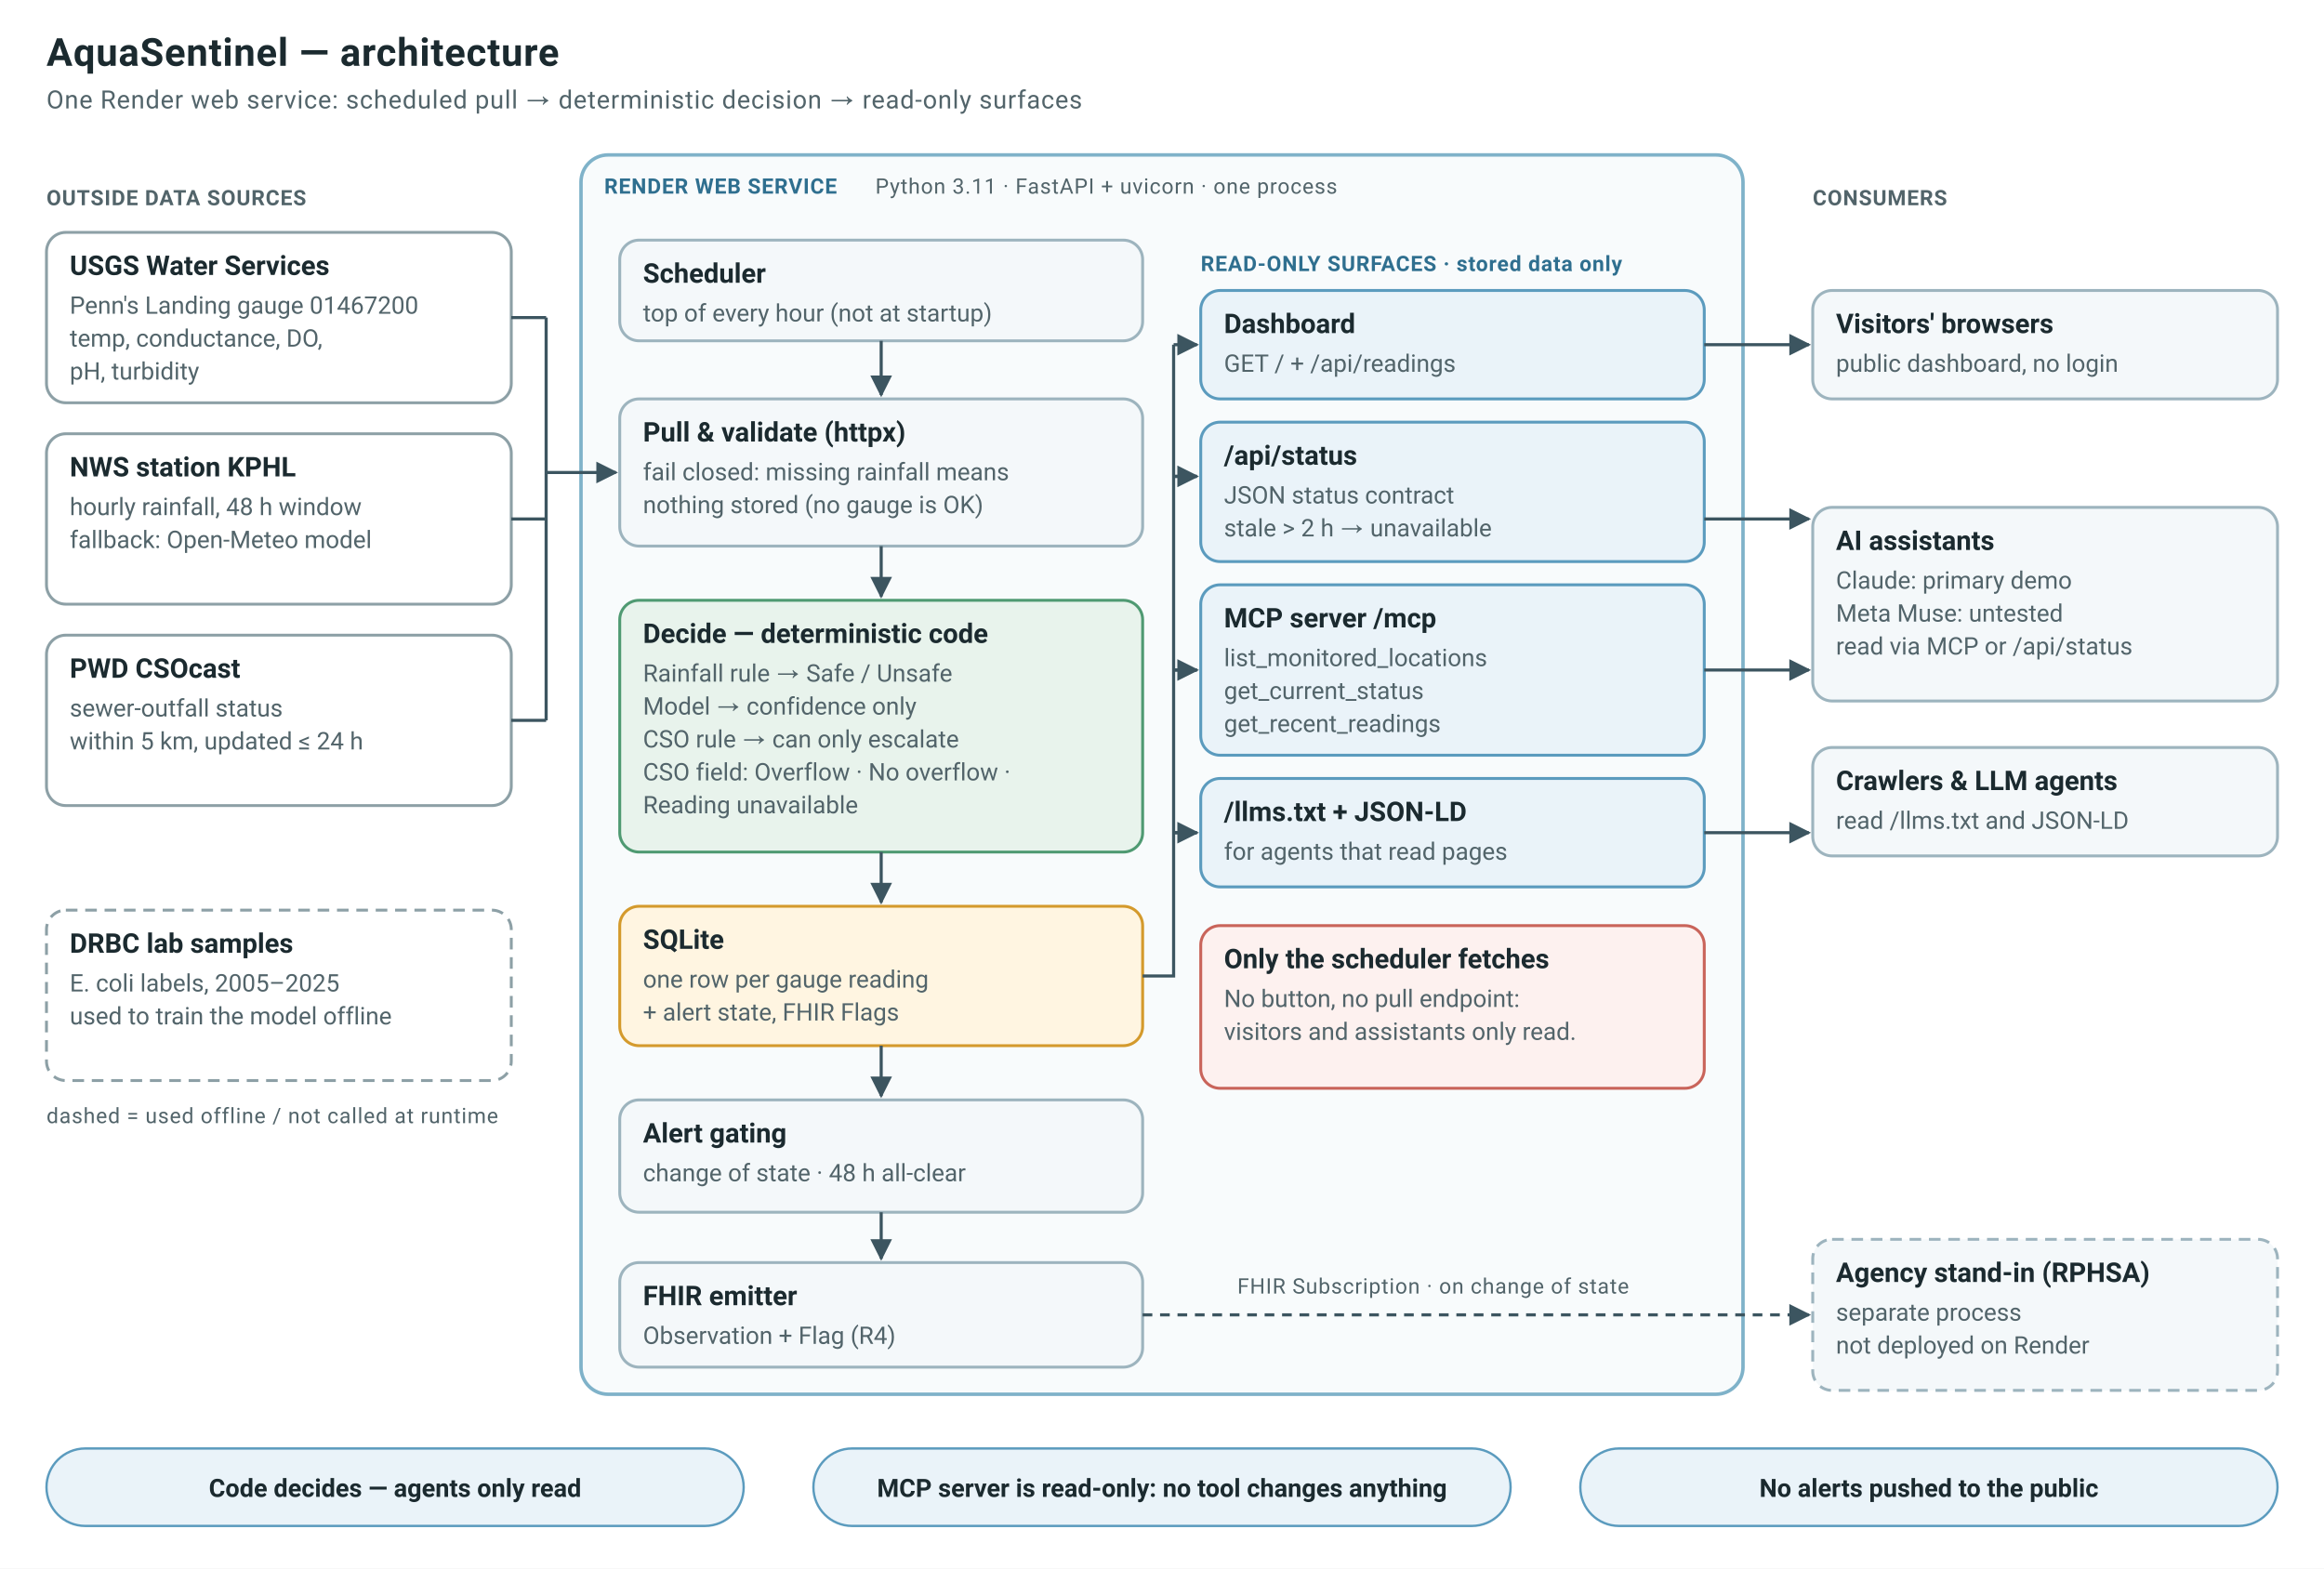
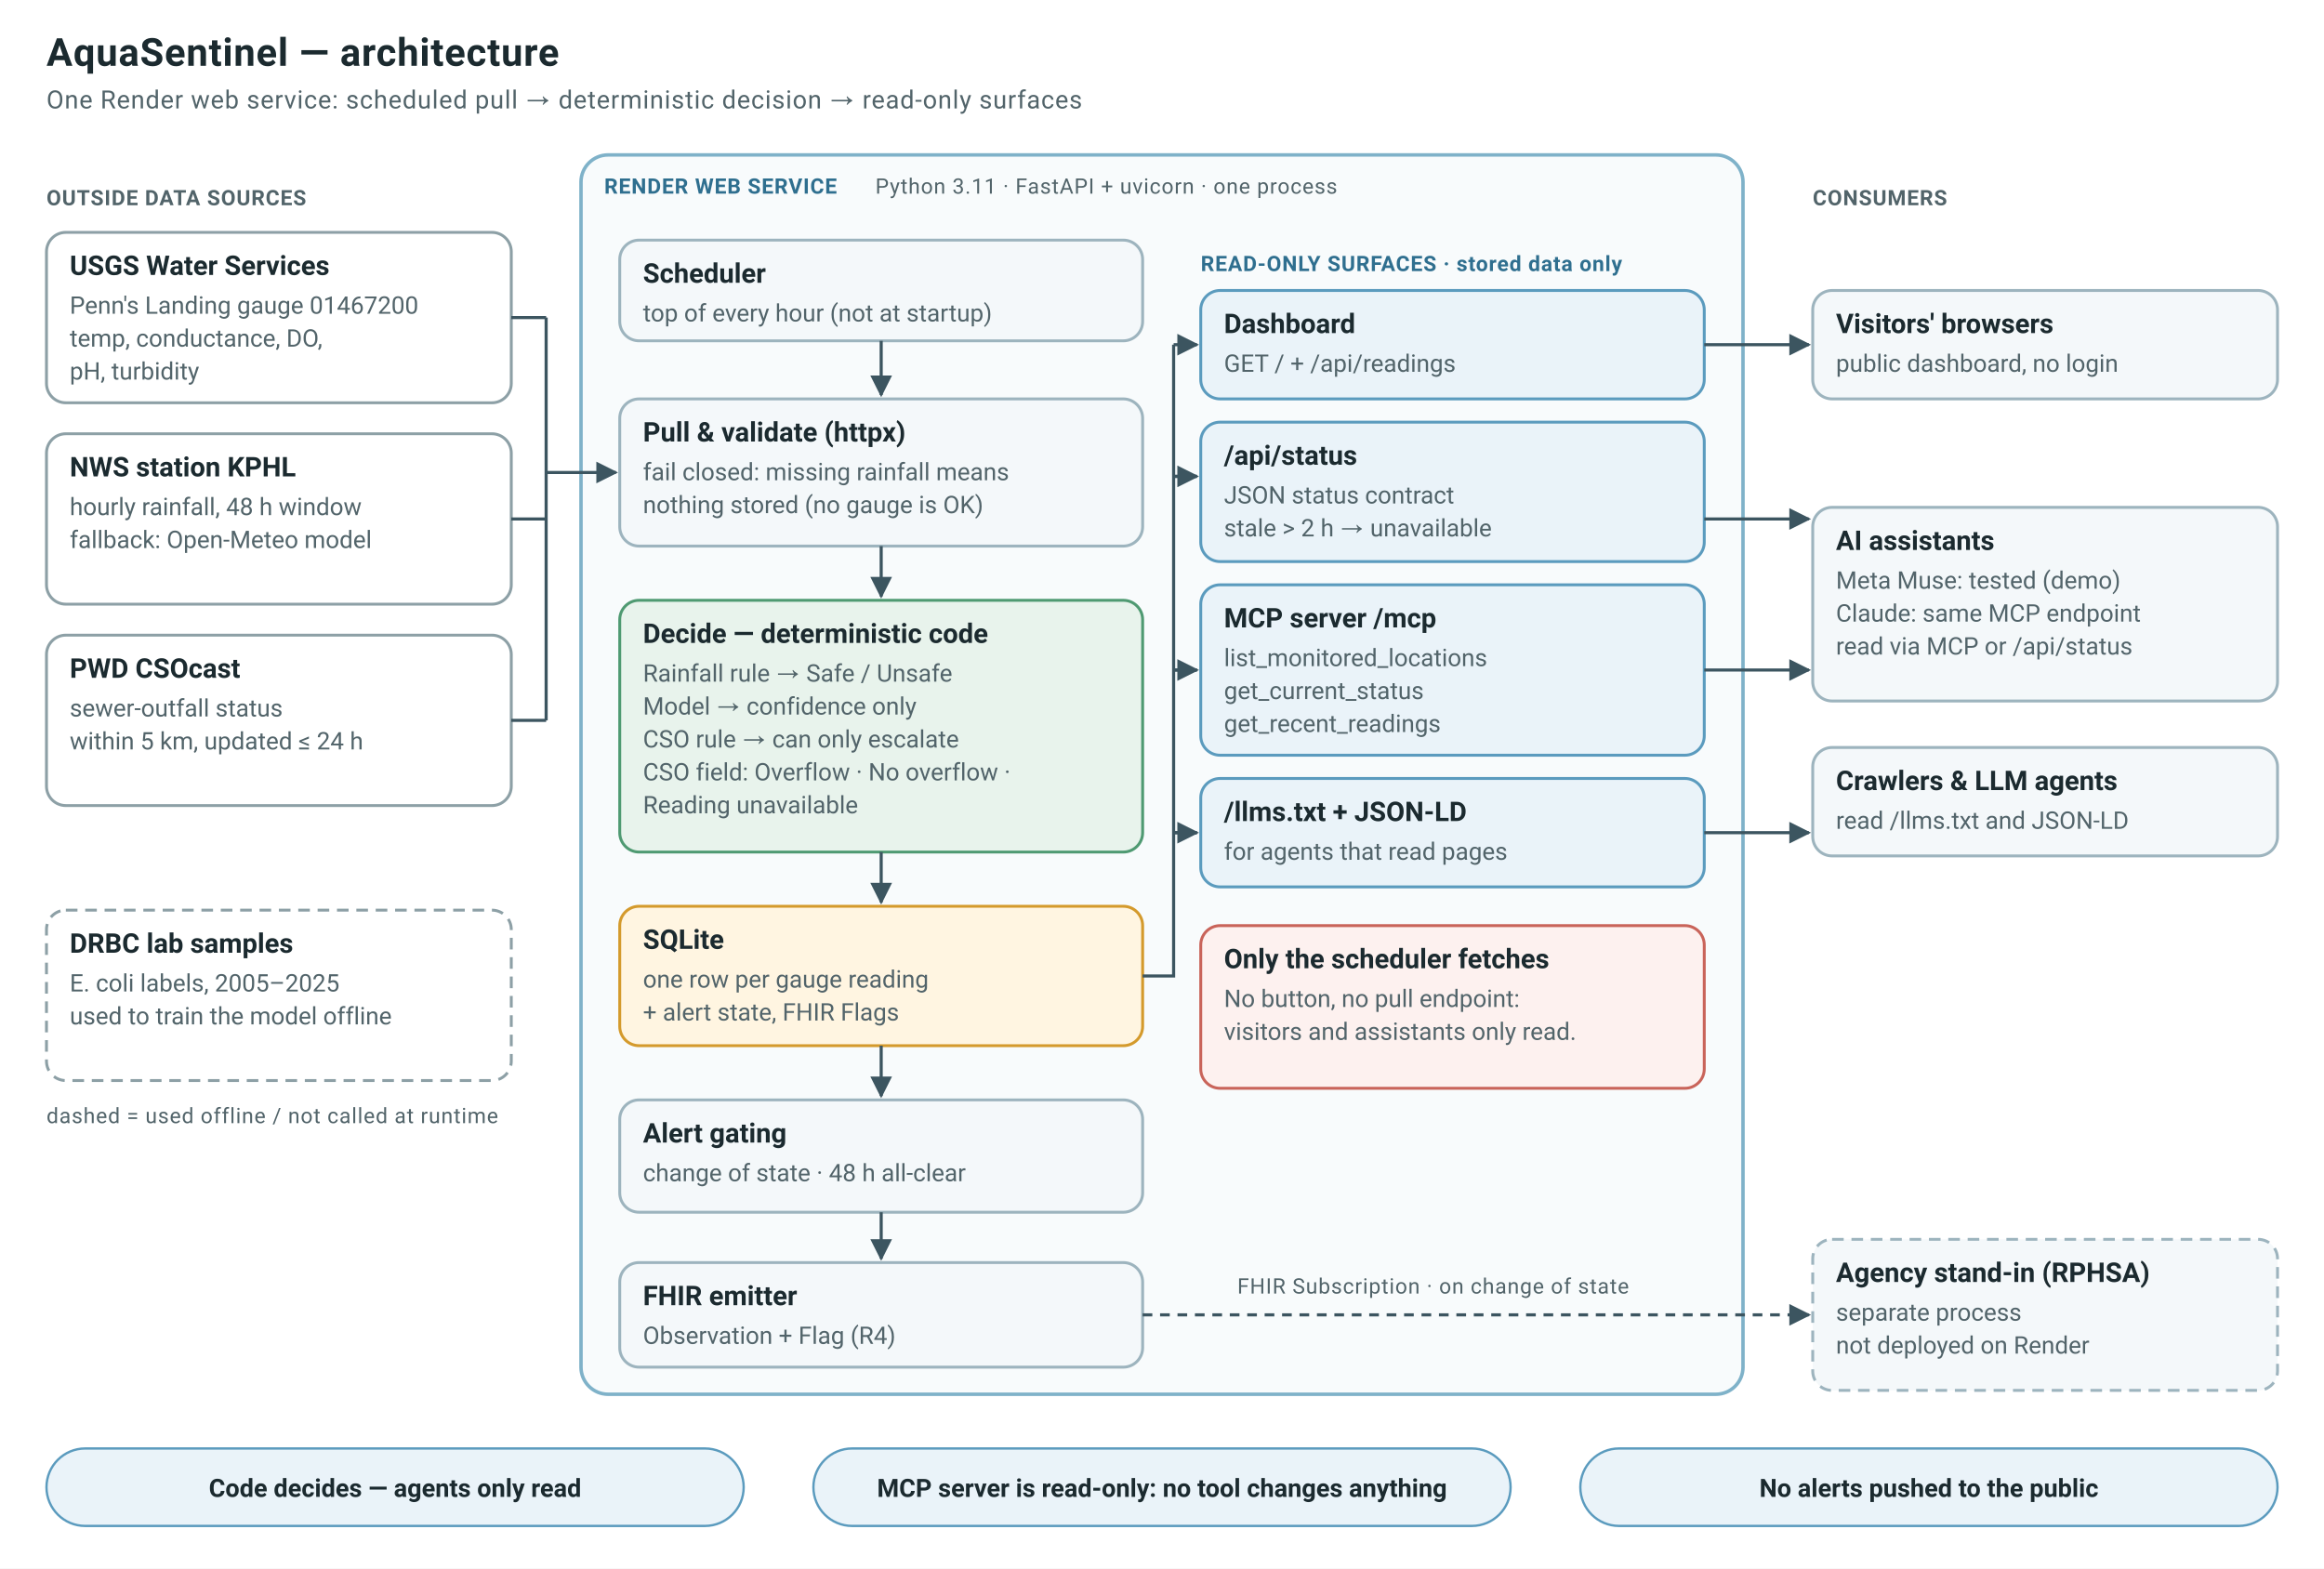
<svg xmlns="http://www.w3.org/2000/svg" viewBox="0 0 1200 810" width="1200" height="810" font-family="-apple-system, BlinkMacSystemFont, 'Segoe UI', Roboto, Helvetica, Arial, sans-serif" role="img" aria-labelledby="t d">
  <defs>
    <marker id="arrow" viewBox="0 0 10 10" refX="9" refY="5" markerWidth="7" markerHeight="7" orient="auto-start-reverse">
      <path d="M0 0 L10 5 L0 10 z" fill="#3C5560" />
    </marker>
  </defs>
  <rect width="1200" height="810" fill="#FFFFFF" />
  <text x="24" y="34" font-size="20" font-weight="700" fill="#1B2A2F" text-anchor="start" letter-spacing="0.4">AquaSentinel — architecture</text>
  <text x="24" y="56" font-size="13" font-weight="400" fill="#52646A" text-anchor="start" letter-spacing="0.4">One Render web service: scheduled pull → deterministic decision → read-only surfaces</text>
  <text x="24" y="106" font-size="11" font-weight="700" fill="#52646A" text-anchor="start" letter-spacing="0.4">OUTSIDE DATA SOURCES</text>
  <text x="936" y="106" font-size="11" font-weight="700" fill="#52646A" text-anchor="start" letter-spacing="0.4">CONSUMERS</text>
  <rect x="300" y="80" width="600" height="640" rx="14" fill="#F8FBFC" stroke="#7FB2C9" stroke-width="1.8" />
  <text x="312" y="100" font-size="11" font-weight="700" fill="#2F6F8F" text-anchor="start" letter-spacing="0.4">RENDER WEB SERVICE</text>
  <text x="452" y="100" font-size="11" font-weight="400" fill="#52646A" text-anchor="start" letter-spacing="0.4">Python 3.11 · FastAPI + uvicorn · one process</text>
  <g class="card" data-name="USGS Water Services">
    <rect class="box" x="24" y="120" width="240" height="88" rx="10" fill="#FFFFFF" stroke="#8DA0A6" stroke-width="1.5" />
    <text x="36" y="142" font-size="14" font-weight="700" fill="#1B2A2F">USGS Water Services</text>
    <text x="36" y="162" font-size="12.5" fill="#52646A">Penn's Landing gauge 01467200</text>
    <text x="36" y="179" font-size="12.5" fill="#52646A">temp, conductance, DO,</text>
    <text x="36" y="196" font-size="12.5" fill="#52646A">pH, turbidity</text>
  </g>
  <g class="card" data-name="NWS station KPHL">
    <rect class="box" x="24" y="224" width="240" height="88" rx="10" fill="#FFFFFF" stroke="#8DA0A6" stroke-width="1.5" />
    <text x="36" y="246" font-size="14" font-weight="700" fill="#1B2A2F">NWS station KPHL</text>
    <text x="36" y="266" font-size="12.5" fill="#52646A">hourly rainfall, 48 h window</text>
    <text x="36" y="283" font-size="12.5" fill="#52646A">fallback: Open-Meteo model</text>
  </g>
  <g class="card" data-name="PWD CSOcast">
    <rect class="box" x="24" y="328" width="240" height="88" rx="10" fill="#FFFFFF" stroke="#8DA0A6" stroke-width="1.5" />
    <text x="36" y="350" font-size="14" font-weight="700" fill="#1B2A2F">PWD CSOcast</text>
    <text x="36" y="370" font-size="12.5" fill="#52646A">sewer-outfall status</text>
    <text x="36" y="387" font-size="12.5" fill="#52646A">within 5 km, updated ≤ 24 h</text>
  </g>
  <g class="card" data-name="DRBC lab samples">
    <rect class="box" x="24" y="470" width="240" height="88" rx="10" fill="#FFFFFF" stroke="#8DA0A6" stroke-width="1.5" stroke-dasharray="6 4" />
    <text x="36" y="492" font-size="14" font-weight="700" fill="#1B2A2F">DRBC lab samples</text>
    <text x="36" y="512" font-size="12.5" fill="#52646A">E. coli labels, 2005–2025</text>
    <text x="36" y="529" font-size="12.5" fill="#52646A">used to train the model offline</text>
  </g>
  <text x="24" y="580" font-size="11" font-weight="400" fill="#52646A" text-anchor="start" letter-spacing="0.4">dashed = used offline / not called at runtime</text>
  <path d="M264 164 H282 M264 268 H282 M264 372 H282 M282 164 V372" fill="none" stroke="#3C5560" stroke-width="1.6" />
  <path d="M282 244 H318" fill="none" stroke="#3C5560" stroke-width="1.6" marker-end="url(#arrow)" />
  <g class="card" data-name="Scheduler">
    <rect class="box" x="320" y="124" width="270" height="52" rx="10" fill="#F4F8FA" stroke="#9DB4BE" stroke-width="1.5" />
    <text x="332" y="146" font-size="14" font-weight="700" fill="#1B2A2F">Scheduler</text>
    <text x="332" y="166" font-size="12.5" fill="#52646A">top of every hour (not at startup)</text>
  </g>
  <g class="card" data-name="Pull &amp; validate (httpx)">
    <rect class="box" x="320" y="206" width="270" height="76" rx="10" fill="#F4F8FA" stroke="#9DB4BE" stroke-width="1.5" />
    <text x="332" y="228" font-size="14" font-weight="700" fill="#1B2A2F">Pull &amp; validate (httpx)</text>
    <text x="332" y="248" font-size="12.5" fill="#52646A">fail closed: missing rainfall means</text>
    <text x="332" y="265" font-size="12.5" fill="#52646A">nothing stored (no gauge is OK)</text>
  </g>
  <g class="card" data-name="Decide — deterministic code">
    <rect class="box" x="320" y="310" width="270" height="130" rx="10" fill="#E8F3EC" stroke="#4F9A72" stroke-width="1.5" />
    <text x="332" y="332" font-size="14" font-weight="700" fill="#1B2A2F">Decide — deterministic code</text>
    <text x="332" y="352" font-size="12.5" fill="#52646A">Rainfall rule → Safe / Unsafe</text>
    <text x="332" y="369" font-size="12.5" fill="#52646A">Model → confidence only</text>
    <text x="332" y="386" font-size="12.5" fill="#52646A">CSO rule → can only escalate</text>
    <text x="332" y="403" font-size="12.5" fill="#52646A">CSO field: Overflow · No overflow ·</text>
    <text x="332" y="420" font-size="12.5" fill="#52646A">Reading unavailable</text>
  </g>
  <g class="card" data-name="SQLite">
    <rect class="box" x="320" y="468" width="270" height="72" rx="10" fill="#FFF5E1" stroke="#D49A2C" stroke-width="1.5" />
    <text x="332" y="490" font-size="14" font-weight="700" fill="#1B2A2F">SQLite</text>
    <text x="332" y="510" font-size="12.5" fill="#52646A">one row per gauge reading</text>
    <text x="332" y="527" font-size="12.5" fill="#52646A">+ alert state, FHIR Flags</text>
  </g>
  <g class="card" data-name="Alert gating">
    <rect class="box" x="320" y="568" width="270" height="58" rx="10" fill="#F4F8FA" stroke="#9DB4BE" stroke-width="1.5" />
    <text x="332" y="590" font-size="14" font-weight="700" fill="#1B2A2F">Alert gating</text>
    <text x="332" y="610" font-size="12.5" fill="#52646A">change of state · 48 h all-clear</text>
  </g>
  <g class="card" data-name="FHIR emitter">
    <rect class="box" x="320" y="652" width="270" height="54" rx="10" fill="#F4F8FA" stroke="#9DB4BE" stroke-width="1.5" />
    <text x="332" y="674" font-size="14" font-weight="700" fill="#1B2A2F">FHIR emitter</text>
    <text x="332" y="694" font-size="12.5" fill="#52646A">Observation + Flag (R4)</text>
  </g>
  <path d="M455 176 V204" fill="none" stroke="#3C5560" stroke-width="1.6" marker-end="url(#arrow)" />
  <path d="M455 282 V308" fill="none" stroke="#3C5560" stroke-width="1.6" marker-end="url(#arrow)" />
  <path d="M455 440 V466" fill="none" stroke="#3C5560" stroke-width="1.6" marker-end="url(#arrow)" />
  <path d="M455 540 V566" fill="none" stroke="#3C5560" stroke-width="1.6" marker-end="url(#arrow)" />
  <path d="M455 626 V650" fill="none" stroke="#3C5560" stroke-width="1.6" marker-end="url(#arrow)" />
  <text x="620" y="140" font-size="11" font-weight="700" fill="#2F6F8F" text-anchor="start" letter-spacing="0.4">READ-ONLY SURFACES · stored data only</text>
  <g class="card" data-name="Dashboard">
    <rect class="box" x="620" y="150" width="260" height="56" rx="10" fill="#EAF3F9" stroke="#5B9BBE" stroke-width="1.5" />
    <text x="632" y="172" font-size="14" font-weight="700" fill="#1B2A2F">Dashboard</text>
    <text x="632" y="192" font-size="12.5" fill="#52646A">GET /  +  /api/readings</text>
  </g>
  <g class="card" data-name="/api/status">
    <rect class="box" x="620" y="218" width="260" height="72" rx="10" fill="#EAF3F9" stroke="#5B9BBE" stroke-width="1.5" />
    <text x="632" y="240" font-size="14" font-weight="700" fill="#1B2A2F">/api/status</text>
    <text x="632" y="260" font-size="12.5" fill="#52646A">JSON status contract</text>
    <text x="632" y="277" font-size="12.5" fill="#52646A">stale &gt; 2 h → unavailable</text>
  </g>
  <g class="card" data-name="MCP server  /mcp">
    <rect class="box" x="620" y="302" width="260" height="88" rx="10" fill="#EAF3F9" stroke="#5B9BBE" stroke-width="1.5" />
    <text x="632" y="324" font-size="14" font-weight="700" fill="#1B2A2F">MCP server  /mcp</text>
    <text x="632" y="344" font-size="12.5" fill="#52646A">list_monitored_locations</text>
    <text x="632" y="361" font-size="12.5" fill="#52646A">get_current_status</text>
    <text x="632" y="378" font-size="12.5" fill="#52646A">get_recent_readings</text>
  </g>
  <g class="card" data-name="/llms.txt + JSON-LD">
    <rect class="box" x="620" y="402" width="260" height="56" rx="10" fill="#EAF3F9" stroke="#5B9BBE" stroke-width="1.5" />
    <text x="632" y="424" font-size="14" font-weight="700" fill="#1B2A2F">/llms.txt + JSON-LD</text>
    <text x="632" y="444" font-size="12.5" fill="#52646A">for agents that read pages</text>
  </g>
  <path d="M590 504 H606 V178 M606 246 H618 M606 346 H618 M606 430 H618" fill="none" stroke="#3C5560" stroke-width="1.6" />
  <path d="M606 178 H618" fill="none" stroke="#3C5560" stroke-width="1.6" marker-end="url(#arrow)" />
  <path d="M606 246 H618" fill="none" stroke="#3C5560" stroke-width="1.6" marker-end="url(#arrow)" />
  <path d="M606 346 H618" fill="none" stroke="#3C5560" stroke-width="1.6" marker-end="url(#arrow)" />
  <path d="M606 430 H618" fill="none" stroke="#3C5560" stroke-width="1.6" marker-end="url(#arrow)" />
  <g class="card" data-name="Only the scheduler fetches">
    <rect class="box" x="620" y="478" width="260" height="84" rx="10" fill="#FDF1EF" stroke="#C9645A" stroke-width="1.5" />
    <text x="632" y="500" font-size="14" font-weight="700" fill="#1B2A2F">Only the scheduler fetches</text>
    <text x="632" y="520" font-size="12.5" fill="#52646A">No button, no pull endpoint:</text>
    <text x="632" y="537" font-size="12.5" fill="#52646A">visitors and assistants only read.</text>
  </g>
  <g class="card" data-name="Visitors' browsers">
    <rect class="box" x="936" y="150" width="240" height="56" rx="10" fill="#F4F8FA" stroke="#9DB4BE" stroke-width="1.5" />
    <text x="948" y="172" font-size="14" font-weight="700" fill="#1B2A2F">Visitors' browsers</text>
    <text x="948" y="192" font-size="12.5" fill="#52646A">public dashboard, no login</text>
  </g>
  <g class="card" data-name="AI assistants">
    <rect class="box" x="936" y="262" width="240" height="100" rx="10" fill="#F4F8FA" stroke="#9DB4BE" stroke-width="1.5" />
    <text x="948" y="284" font-size="14" font-weight="700" fill="#1B2A2F">AI assistants</text>
-     <text x="948" y="304" font-size="12.5" fill="#52646A">Claude: primary demo</text>
-     <text x="948" y="321" font-size="12.5" fill="#52646A">Meta Muse: untested</text>
+     <text x="948" y="304" font-size="12.5" fill="#52646A">Meta Muse: tested (demo)</text>
+     <text x="948" y="321" font-size="12.5" fill="#52646A">Claude: same MCP endpoint</text>
    <text x="948" y="338" font-size="12.5" fill="#52646A">read via MCP or /api/status</text>
  </g>
  <g class="card" data-name="Crawlers &amp; LLM agents">
    <rect class="box" x="936" y="386" width="240" height="56" rx="10" fill="#F4F8FA" stroke="#9DB4BE" stroke-width="1.5" />
    <text x="948" y="408" font-size="14" font-weight="700" fill="#1B2A2F">Crawlers &amp; LLM agents</text>
    <text x="948" y="428" font-size="12.5" fill="#52646A">read /llms.txt and JSON-LD</text>
  </g>
  <g class="card" data-name="Agency stand-in (RPHSA)">
    <rect class="box" x="936" y="640" width="240" height="78" rx="10" fill="#F4F8FA" stroke="#9DB4BE" stroke-width="1.5" stroke-dasharray="6 4" />
    <text x="948" y="662" font-size="14" font-weight="700" fill="#1B2A2F">Agency stand-in (RPHSA)</text>
    <text x="948" y="682" font-size="12.5" fill="#52646A">separate process</text>
    <text x="948" y="699" font-size="12.5" fill="#52646A">not deployed on Render</text>
  </g>
  <path d="M880 178 H934" fill="none" stroke="#3C5560" stroke-width="1.6" marker-end="url(#arrow)" />
  <path d="M880 268 H934" fill="none" stroke="#3C5560" stroke-width="1.6" marker-end="url(#arrow)" />
  <path d="M880 346 H934" fill="none" stroke="#3C5560" stroke-width="1.6" marker-end="url(#arrow)" />
  <path d="M880 430 H934" fill="none" stroke="#3C5560" stroke-width="1.6" marker-end="url(#arrow)" />
  <path d="M590 679 H934" fill="none" stroke="#3C5560" stroke-width="1.6" stroke-dasharray="5 4" marker-end="url(#arrow)" />
  <text x="740" y="668" font-size="11" font-weight="400" fill="#52646A" text-anchor="middle" letter-spacing="0.4">FHIR Subscription · on change of state</text>
  <g class="card" data-name="rule">
    <rect class="box" x="24" y="748" width="360" height="40" rx="20" fill="#EAF3F9" stroke="#5B9BBE" stroke-width="1.2" />
    <text x="204.0" y="773" font-size="13" font-weight="600" fill="#1B2A2F" text-anchor="middle">Code decides — agents only read</text>
  </g>
  <g class="card" data-name="rule">
    <rect class="box" x="420" y="748" width="360" height="40" rx="20" fill="#EAF3F9" stroke="#5B9BBE" stroke-width="1.2" />
    <text x="600.0" y="773" font-size="13" font-weight="600" fill="#1B2A2F" text-anchor="middle">MCP server is read-only: no tool changes anything</text>
  </g>
  <g class="card" data-name="rule">
    <rect class="box" x="816" y="748" width="360" height="40" rx="20" fill="#EAF3F9" stroke="#5B9BBE" stroke-width="1.2" />
    <text x="996.0" y="773" font-size="13" font-weight="600" fill="#1B2A2F" text-anchor="middle">No alerts pushed to the public</text>
  </g>
</svg>
